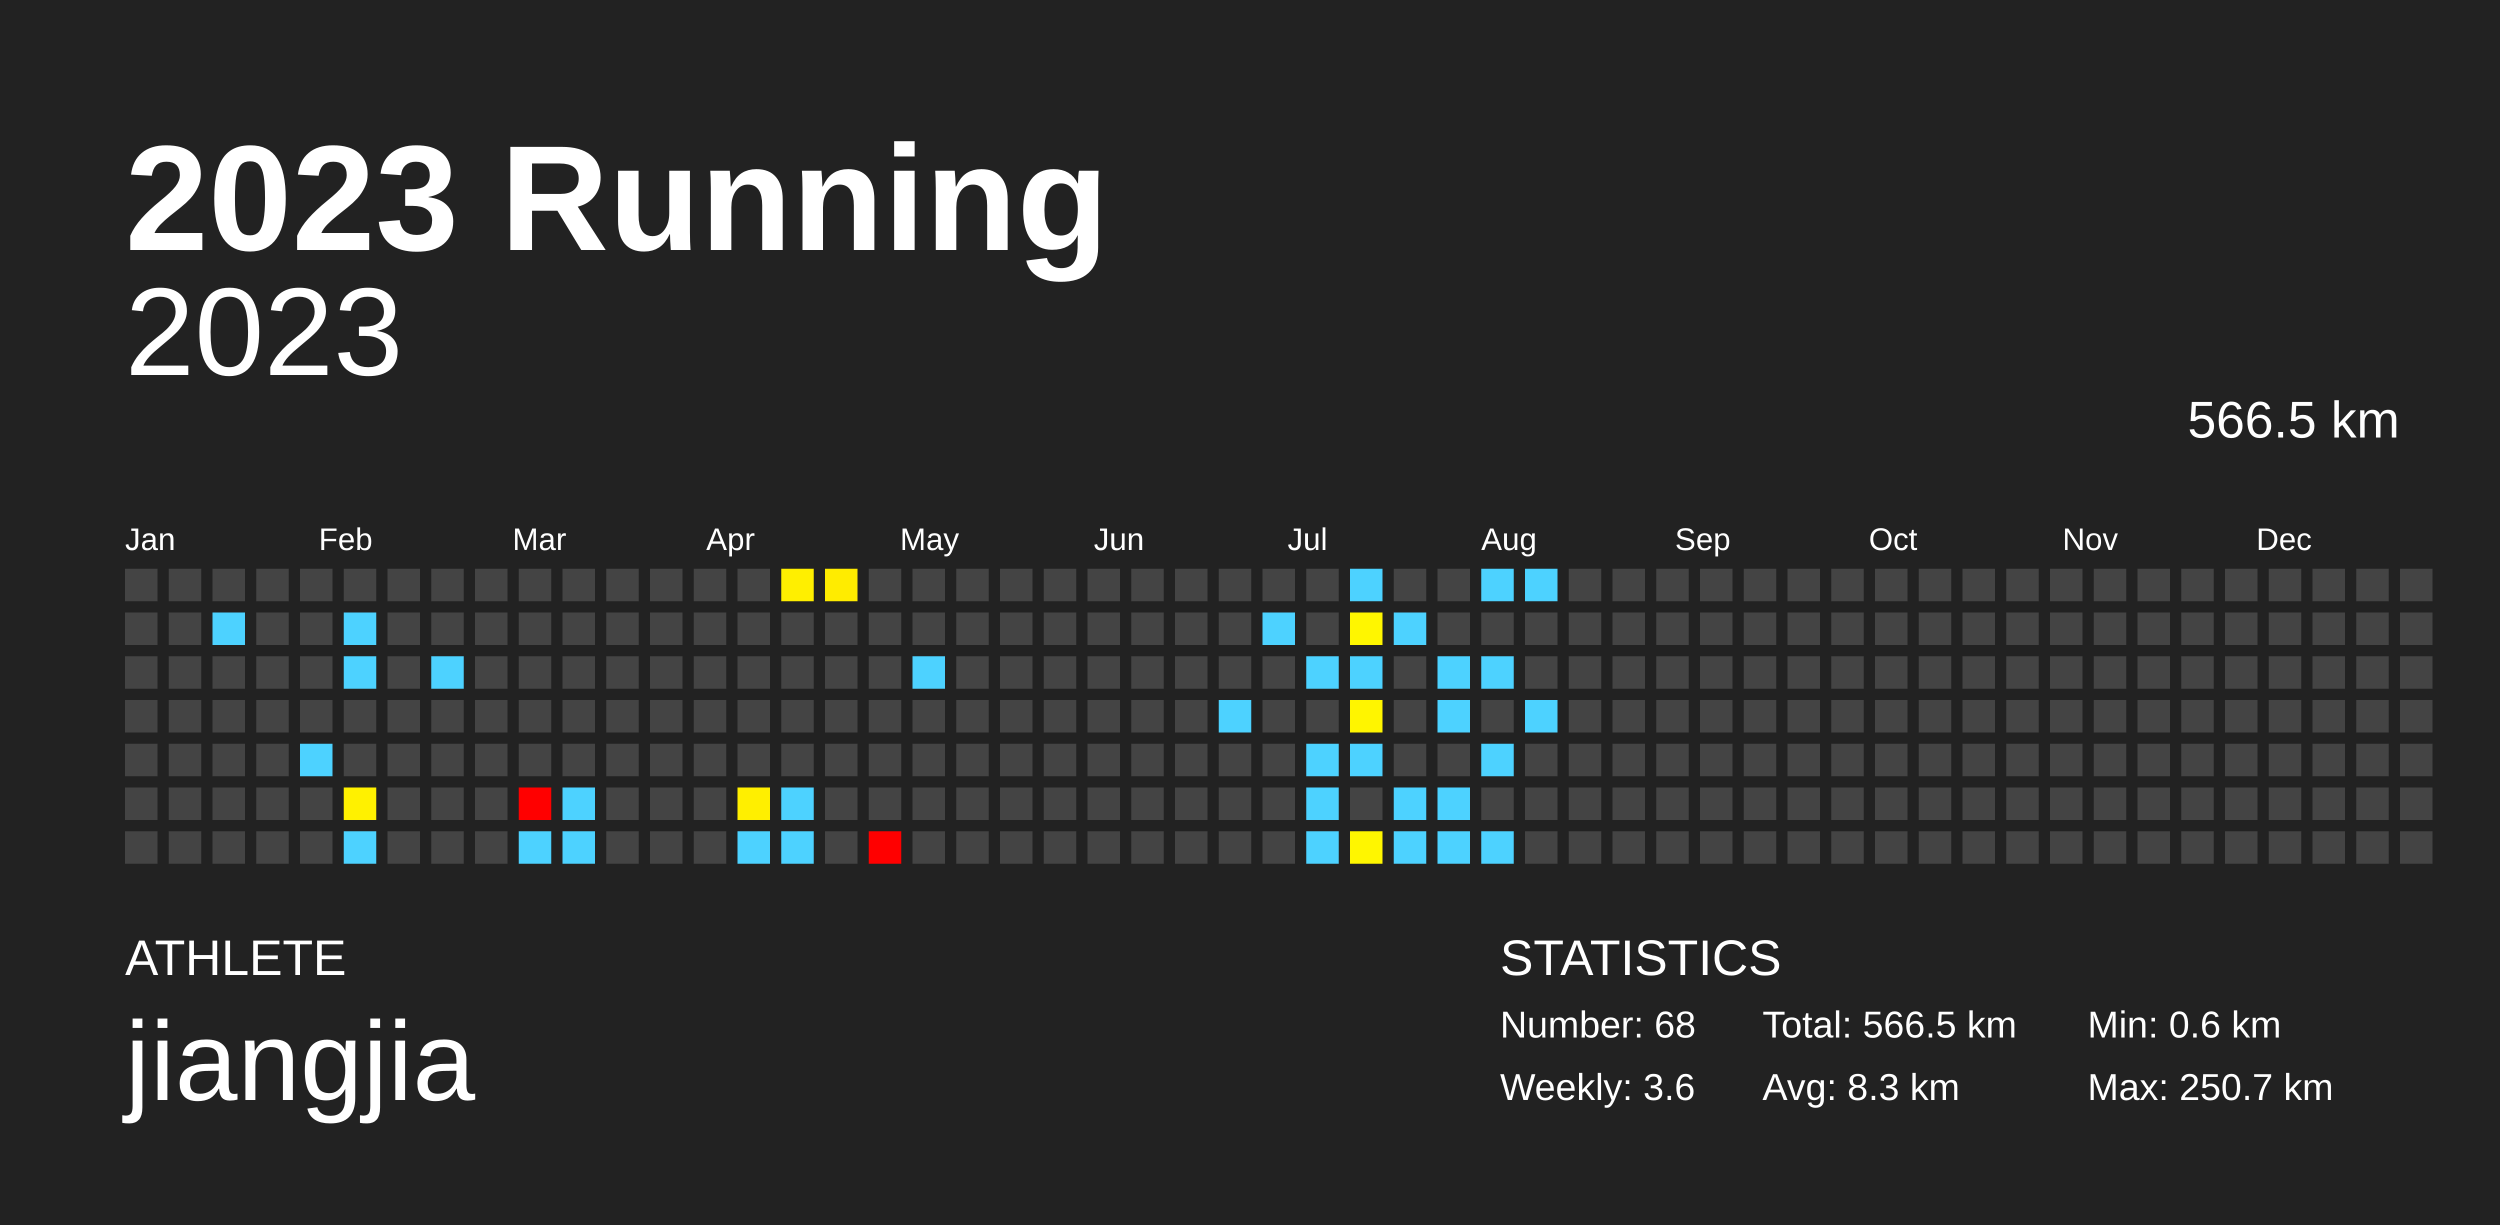
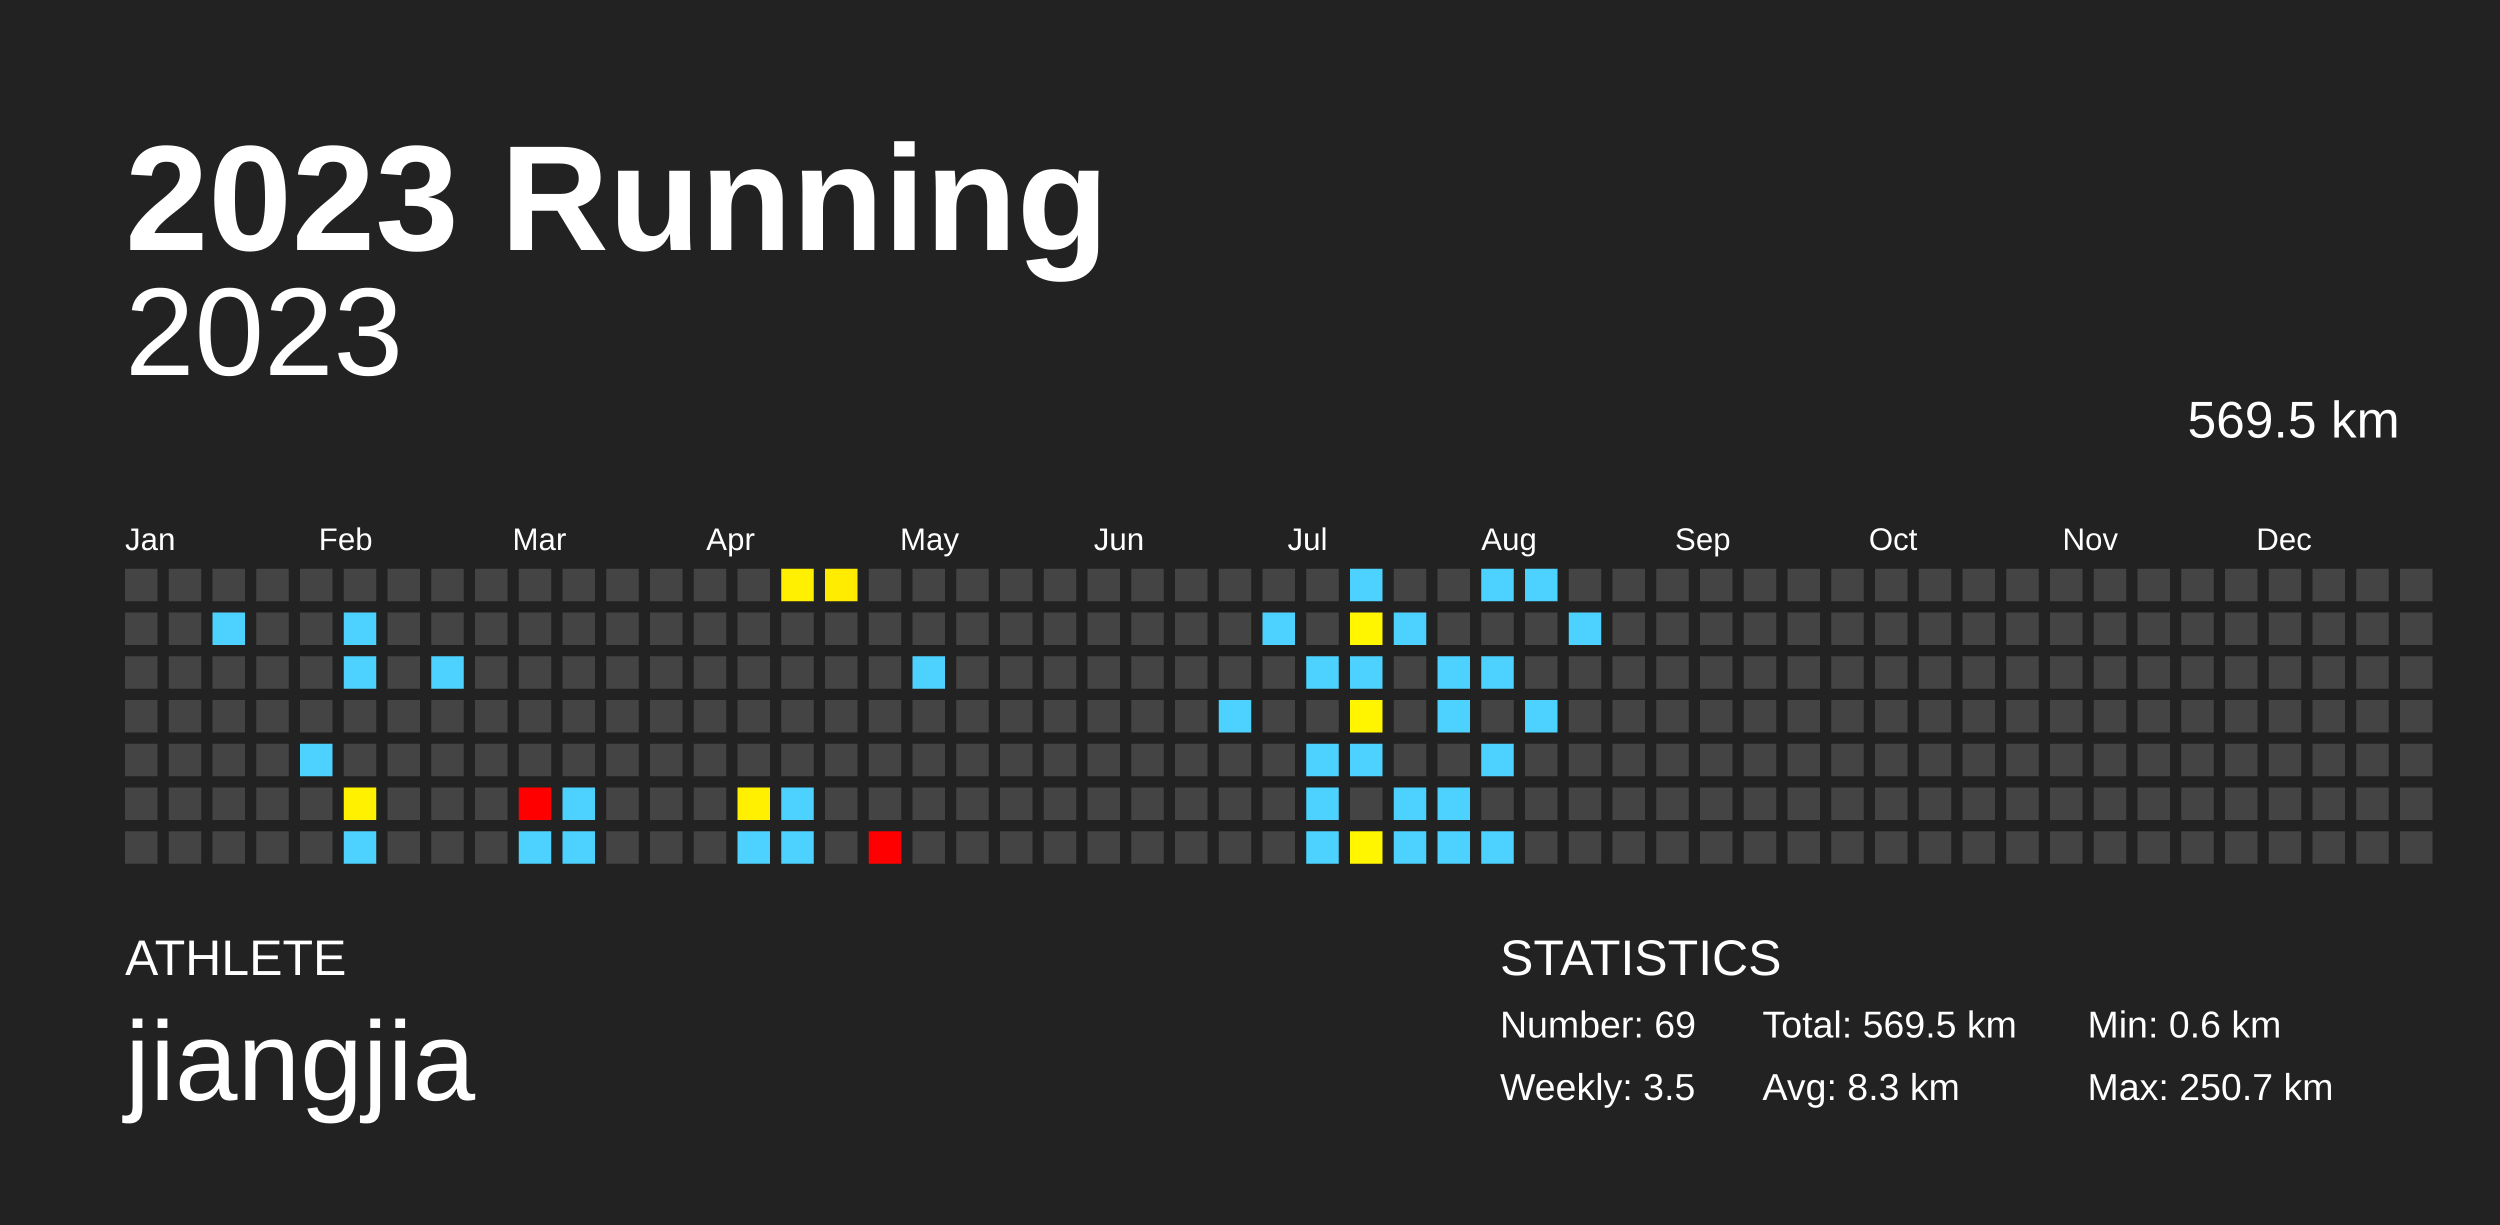
<svg xmlns="http://www.w3.org/2000/svg" baseProfile="full" height="98mm" version="1.1" viewBox="0,0,200,98" width="200mm">
  <defs />
  <rect fill="#222222" height="98" width="200" x="0" y="0" />
  <text fill="#FFFFFF" style="font-size:12px; font-family:Arial; font-weight:bold;" x="10" y="20">2023 Running</text>
  <text fill="#FFFFFF" style="font-size:4px; font-family:Arial" x="10" y="78">ATHLETE</text>
  <text fill="#FFFFFF" style="font-size:9px; font-family:Arial" x="10" y="88">jiangjia</text>
  <text fill="#FFFFFF" style="font-size:4px; font-family:Arial" x="120" y="78">STATISTICS</text>
-   <text fill="#FFFFFF" style="font-size:3px; font-family:Arial" x="120" y="83">Number: 68</text>
-   <text fill="#FFFFFF" style="font-size:3px; font-family:Arial" x="120" y="88">Weekly: 3.6</text>
-   <text fill="#FFFFFF" style="font-size:3px; font-family:Arial" x="141" y="83">Total: 566.5 km</text>
+   <text fill="#FFFFFF" style="font-size:3px; font-family:Arial" x="120" y="83">Number: 69</text>
+   <text fill="#FFFFFF" style="font-size:3px; font-family:Arial" x="120" y="88">Weekly: 3.5</text>
+   <text fill="#FFFFFF" style="font-size:3px; font-family:Arial" x="141" y="83">Total: 569.5 km</text>
  <text fill="#FFFFFF" style="font-size:3px; font-family:Arial" x="141" y="88">Avg: 8.3 km</text>
  <text fill="#FFFFFF" style="font-size:3px; font-family:Arial" x="167" y="83">Min: 0.6 km</text>
  <text fill="#FFFFFF" style="font-size:3px; font-family:Arial" x="167" y="88">Max: 250.7 km</text>
  <text alignment-baseline="hanging" fill="#FFFFFF" style="font-size:10.0px; font-family:Arial;" x="10" y="30">2023</text>
-   <text alignment-baseline="hanging" fill="#FFFFFF" style="font-size:4.125px; font-family:Arial;" x="175" y="35">566.5 km</text>
+   <text alignment-baseline="hanging" fill="#FFFFFF" style="font-size:4.125px; font-family:Arial;" x="175" y="35">569.5 km</text>
  <text fill="#FFFFFF" style="font-size:2.5px; font-family:Arial" x="10.0" y="44">Jan</text>
  <text fill="#FFFFFF" style="font-size:2.5px; font-family:Arial" x="25.5" y="44">Feb</text>
  <text fill="#FFFFFF" style="font-size:2.5px; font-family:Arial" x="41.0" y="44">Mar</text>
  <text fill="#FFFFFF" style="font-size:2.5px; font-family:Arial" x="56.5" y="44">Apr</text>
  <text fill="#FFFFFF" style="font-size:2.5px; font-family:Arial" x="72.0" y="44">May</text>
  <text fill="#FFFFFF" style="font-size:2.5px; font-family:Arial" x="87.5" y="44">Jun</text>
  <text fill="#FFFFFF" style="font-size:2.5px; font-family:Arial" x="103.0" y="44">Jul</text>
  <text fill="#FFFFFF" style="font-size:2.5px; font-family:Arial" x="118.5" y="44">Aug</text>
  <text fill="#FFFFFF" style="font-size:2.5px; font-family:Arial" x="134.0" y="44">Sep</text>
  <text fill="#FFFFFF" style="font-size:2.5px; font-family:Arial" x="149.5" y="44">Oct</text>
  <text fill="#FFFFFF" style="font-size:2.5px; font-family:Arial" x="165.0" y="44">Nov</text>
  <text fill="#FFFFFF" style="font-size:2.5px; font-family:Arial" x="180.5" y="44">Dec</text>
  <rect fill="#444444" height="2.6" width="2.6" x="10.0" y="45.5" />
  <rect fill="#444444" height="2.6" width="2.6" x="10.0" y="49.0" />
  <rect fill="#444444" height="2.6" width="2.6" x="10.0" y="52.5" />
  <rect fill="#444444" height="2.6" width="2.6" x="10.0" y="56.0" />
  <rect fill="#444444" height="2.6" width="2.6" x="10.0" y="59.5" />
  <rect fill="#444444" height="2.6" width="2.6" x="10.0" y="63.0" />
  <rect fill="#444444" height="2.6" width="2.6" x="10.0" y="66.5" />
  <rect fill="#444444" height="2.6" width="2.6" x="13.5" y="45.5" />
  <rect fill="#444444" height="2.6" width="2.6" x="13.5" y="49.0" />
  <rect fill="#444444" height="2.6" width="2.6" x="13.5" y="52.5" />
  <rect fill="#444444" height="2.6" width="2.6" x="13.5" y="56.0" />
  <rect fill="#444444" height="2.6" width="2.6" x="13.5" y="59.5" />
  <rect fill="#444444" height="2.6" width="2.6" x="13.5" y="63.0" />
  <rect fill="#444444" height="2.6" width="2.6" x="13.5" y="66.5" />
  <rect fill="#444444" height="2.6" width="2.6" x="17.0" y="45.5" />
  <rect fill="#4dd2ff" height="2.6" width="2.6" x="17.0" y="49.0" />
  <rect fill="#444444" height="2.6" width="2.6" x="17.0" y="52.5" />
  <rect fill="#444444" height="2.6" width="2.6" x="17.0" y="56.0" />
  <rect fill="#444444" height="2.6" width="2.6" x="17.0" y="59.5" />
  <rect fill="#444444" height="2.6" width="2.6" x="17.0" y="63.0" />
  <rect fill="#444444" height="2.6" width="2.6" x="17.0" y="66.5" />
  <rect fill="#444444" height="2.6" width="2.6" x="20.5" y="45.5" />
  <rect fill="#444444" height="2.6" width="2.6" x="20.5" y="49.0" />
  <rect fill="#444444" height="2.6" width="2.6" x="20.5" y="52.5" />
  <rect fill="#444444" height="2.6" width="2.6" x="20.5" y="56.0" />
  <rect fill="#444444" height="2.6" width="2.6" x="20.5" y="59.5" />
  <rect fill="#444444" height="2.6" width="2.6" x="20.5" y="63.0" />
  <rect fill="#444444" height="2.6" width="2.6" x="20.5" y="66.5" />
  <rect fill="#444444" height="2.6" width="2.6" x="24.0" y="45.5" />
  <rect fill="#444444" height="2.6" width="2.6" x="24.0" y="49.0" />
  <rect fill="#444444" height="2.6" width="2.6" x="24.0" y="52.5" />
  <rect fill="#444444" height="2.6" width="2.6" x="24.0" y="56.0" />
  <rect fill="#4dd2ff" height="2.6" width="2.6" x="24.0" y="59.5" />
  <rect fill="#444444" height="2.6" width="2.6" x="24.0" y="63.0" />
  <rect fill="#444444" height="2.6" width="2.6" x="24.0" y="66.5" />
  <rect fill="#444444" height="2.6" width="2.6" x="27.5" y="45.5" />
  <rect fill="#4dd2ff" height="2.6" width="2.6" x="27.5" y="49.0" />
  <rect fill="#4dd2ff" height="2.6" width="2.6" x="27.5" y="52.5" />
  <rect fill="#444444" height="2.6" width="2.6" x="27.5" y="56.0" />
  <rect fill="#444444" height="2.6" width="2.6" x="27.5" y="59.5" />
  <rect fill="#fff100" height="2.6" width="2.6" x="27.5" y="63.0" />
  <rect fill="#4dd2ff" height="2.6" width="2.6" x="27.5" y="66.5" />
  <rect fill="#444444" height="2.6" width="2.6" x="31.0" y="45.5" />
  <rect fill="#444444" height="2.6" width="2.6" x="31.0" y="49.0" />
  <rect fill="#444444" height="2.6" width="2.6" x="31.0" y="52.5" />
  <rect fill="#444444" height="2.6" width="2.6" x="31.0" y="56.0" />
  <rect fill="#444444" height="2.6" width="2.6" x="31.0" y="59.5" />
  <rect fill="#444444" height="2.6" width="2.6" x="31.0" y="63.0" />
  <rect fill="#444444" height="2.6" width="2.6" x="31.0" y="66.5" />
  <rect fill="#444444" height="2.6" width="2.6" x="34.5" y="45.5" />
  <rect fill="#444444" height="2.6" width="2.6" x="34.5" y="49.0" />
  <rect fill="#4dd2ff" height="2.6" width="2.6" x="34.5" y="52.5" />
  <rect fill="#444444" height="2.6" width="2.6" x="34.5" y="56.0" />
  <rect fill="#444444" height="2.6" width="2.6" x="34.5" y="59.5" />
  <rect fill="#444444" height="2.6" width="2.6" x="34.5" y="63.0" />
  <rect fill="#444444" height="2.6" width="2.6" x="34.5" y="66.5" />
  <rect fill="#444444" height="2.6" width="2.6" x="38.0" y="45.5" />
  <rect fill="#444444" height="2.6" width="2.6" x="38.0" y="49.0" />
  <rect fill="#444444" height="2.6" width="2.6" x="38.0" y="52.5" />
  <rect fill="#444444" height="2.6" width="2.6" x="38.0" y="56.0" />
  <rect fill="#444444" height="2.6" width="2.6" x="38.0" y="59.5" />
  <rect fill="#444444" height="2.6" width="2.6" x="38.0" y="63.0" />
  <rect fill="#444444" height="2.6" width="2.6" x="38.0" y="66.5" />
  <rect fill="#444444" height="2.6" width="2.6" x="41.5" y="45.5" />
  <rect fill="#444444" height="2.6" width="2.6" x="41.5" y="49.0" />
  <rect fill="#444444" height="2.6" width="2.6" x="41.5" y="52.5" />
  <rect fill="#444444" height="2.6" width="2.6" x="41.5" y="56.0" />
  <rect fill="#444444" height="2.6" width="2.6" x="41.5" y="59.5" />
  <rect fill="red" height="2.6" width="2.6" x="41.5" y="63.0" />
  <rect fill="#4dd2ff" height="2.6" width="2.6" x="41.5" y="66.5" />
  <rect fill="#444444" height="2.6" width="2.6" x="45.0" y="45.5" />
  <rect fill="#444444" height="2.6" width="2.6" x="45.0" y="49.0" />
  <rect fill="#444444" height="2.6" width="2.6" x="45.0" y="52.5" />
  <rect fill="#444444" height="2.6" width="2.6" x="45.0" y="56.0" />
  <rect fill="#444444" height="2.6" width="2.6" x="45.0" y="59.5" />
  <rect fill="#4dd2ff" height="2.6" width="2.6" x="45.0" y="63.0" />
  <rect fill="#4dd2ff" height="2.6" width="2.6" x="45.0" y="66.5" />
  <rect fill="#444444" height="2.6" width="2.6" x="48.5" y="45.5" />
  <rect fill="#444444" height="2.6" width="2.6" x="48.5" y="49.0" />
  <rect fill="#444444" height="2.6" width="2.6" x="48.5" y="52.5" />
  <rect fill="#444444" height="2.6" width="2.6" x="48.5" y="56.0" />
  <rect fill="#444444" height="2.6" width="2.6" x="48.5" y="59.5" />
  <rect fill="#444444" height="2.6" width="2.6" x="48.5" y="63.0" />
  <rect fill="#444444" height="2.6" width="2.6" x="48.5" y="66.5" />
  <rect fill="#444444" height="2.6" width="2.6" x="52.0" y="45.5" />
  <rect fill="#444444" height="2.6" width="2.6" x="52.0" y="49.0" />
  <rect fill="#444444" height="2.6" width="2.6" x="52.0" y="52.5" />
  <rect fill="#444444" height="2.6" width="2.6" x="52.0" y="56.0" />
  <rect fill="#444444" height="2.6" width="2.6" x="52.0" y="59.5" />
  <rect fill="#444444" height="2.6" width="2.6" x="52.0" y="63.0" />
  <rect fill="#444444" height="2.6" width="2.6" x="52.0" y="66.5" />
  <rect fill="#444444" height="2.6" width="2.6" x="55.5" y="45.5" />
  <rect fill="#444444" height="2.6" width="2.6" x="55.5" y="49.0" />
  <rect fill="#444444" height="2.6" width="2.6" x="55.5" y="52.5" />
  <rect fill="#444444" height="2.6" width="2.6" x="55.5" y="56.0" />
  <rect fill="#444444" height="2.6" width="2.6" x="55.5" y="59.5" />
  <rect fill="#444444" height="2.6" width="2.6" x="55.5" y="63.0" />
  <rect fill="#444444" height="2.6" width="2.6" x="55.5" y="66.5" />
  <rect fill="#444444" height="2.6" width="2.6" x="59.0" y="45.5" />
  <rect fill="#444444" height="2.6" width="2.6" x="59.0" y="49.0" />
  <rect fill="#444444" height="2.6" width="2.6" x="59.0" y="52.5" />
  <rect fill="#444444" height="2.6" width="2.6" x="59.0" y="56.0" />
  <rect fill="#444444" height="2.6" width="2.6" x="59.0" y="59.5" />
  <rect fill="#ffef00" height="2.6" width="2.6" x="59.0" y="63.0" />
  <rect fill="#4dd2ff" height="2.6" width="2.6" x="59.0" y="66.5" />
  <rect fill="#ffef00" height="2.6" width="2.6" x="62.5" y="45.5" />
  <rect fill="#444444" height="2.6" width="2.6" x="62.5" y="49.0" />
  <rect fill="#444444" height="2.6" width="2.6" x="62.5" y="52.5" />
  <rect fill="#444444" height="2.6" width="2.6" x="62.5" y="56.0" />
  <rect fill="#444444" height="2.6" width="2.6" x="62.5" y="59.5" />
  <rect fill="#4dd2ff" height="2.6" width="2.6" x="62.5" y="63.0" />
  <rect fill="#4dd2ff" height="2.6" width="2.6" x="62.5" y="66.5" />
  <rect fill="#ffec00" height="2.6" width="2.6" x="66.0" y="45.5" />
  <rect fill="#444444" height="2.6" width="2.6" x="66.0" y="49.0" />
  <rect fill="#444444" height="2.6" width="2.6" x="66.0" y="52.5" />
  <rect fill="#444444" height="2.6" width="2.6" x="66.0" y="56.0" />
  <rect fill="#444444" height="2.6" width="2.6" x="66.0" y="59.5" />
  <rect fill="#444444" height="2.6" width="2.6" x="66.0" y="63.0" />
  <rect fill="#444444" height="2.6" width="2.6" x="66.0" y="66.5" />
  <rect fill="#444444" height="2.6" width="2.6" x="69.5" y="45.5" />
  <rect fill="#444444" height="2.6" width="2.6" x="69.5" y="49.0" />
  <rect fill="#444444" height="2.6" width="2.6" x="69.5" y="52.5" />
  <rect fill="#444444" height="2.6" width="2.6" x="69.5" y="56.0" />
  <rect fill="#444444" height="2.6" width="2.6" x="69.5" y="59.5" />
  <rect fill="#444444" height="2.6" width="2.6" x="69.5" y="63.0" />
  <rect fill="red" height="2.6" width="2.6" x="69.5" y="66.5" />
  <rect fill="#444444" height="2.6" width="2.6" x="73.0" y="45.5" />
  <rect fill="#444444" height="2.6" width="2.6" x="73.0" y="49.0" />
  <rect fill="#4dd2ff" height="2.6" width="2.6" x="73.0" y="52.5" />
  <rect fill="#444444" height="2.6" width="2.6" x="73.0" y="56.0" />
  <rect fill="#444444" height="2.6" width="2.6" x="73.0" y="59.5" />
  <rect fill="#444444" height="2.6" width="2.6" x="73.0" y="63.0" />
  <rect fill="#444444" height="2.6" width="2.6" x="73.0" y="66.5" />
  <rect fill="#444444" height="2.6" width="2.6" x="76.5" y="45.5" />
  <rect fill="#444444" height="2.6" width="2.6" x="76.5" y="49.0" />
  <rect fill="#444444" height="2.6" width="2.6" x="76.5" y="52.5" />
  <rect fill="#444444" height="2.6" width="2.6" x="76.5" y="56.0" />
  <rect fill="#444444" height="2.6" width="2.6" x="76.5" y="59.5" />
  <rect fill="#444444" height="2.6" width="2.6" x="76.5" y="63.0" />
  <rect fill="#444444" height="2.6" width="2.6" x="76.5" y="66.5" />
  <rect fill="#444444" height="2.6" width="2.6" x="80.0" y="45.5" />
  <rect fill="#444444" height="2.6" width="2.6" x="80.0" y="49.0" />
  <rect fill="#444444" height="2.6" width="2.6" x="80.0" y="52.5" />
  <rect fill="#444444" height="2.6" width="2.6" x="80.0" y="56.0" />
  <rect fill="#444444" height="2.6" width="2.6" x="80.0" y="59.5" />
  <rect fill="#444444" height="2.6" width="2.6" x="80.0" y="63.0" />
  <rect fill="#444444" height="2.6" width="2.6" x="80.0" y="66.5" />
  <rect fill="#444444" height="2.6" width="2.6" x="83.5" y="45.5" />
  <rect fill="#444444" height="2.6" width="2.6" x="83.5" y="49.0" />
  <rect fill="#444444" height="2.6" width="2.6" x="83.5" y="52.5" />
  <rect fill="#444444" height="2.6" width="2.6" x="83.5" y="56.0" />
  <rect fill="#444444" height="2.6" width="2.6" x="83.5" y="59.5" />
  <rect fill="#444444" height="2.6" width="2.6" x="83.5" y="63.0" />
  <rect fill="#444444" height="2.6" width="2.6" x="83.5" y="66.5" />
  <rect fill="#444444" height="2.6" width="2.6" x="87.0" y="45.5" />
  <rect fill="#444444" height="2.6" width="2.6" x="87.0" y="49.0" />
  <rect fill="#444444" height="2.6" width="2.6" x="87.0" y="52.5" />
  <rect fill="#444444" height="2.6" width="2.6" x="87.0" y="56.0" />
  <rect fill="#444444" height="2.6" width="2.6" x="87.0" y="59.5" />
  <rect fill="#444444" height="2.6" width="2.6" x="87.0" y="63.0" />
  <rect fill="#444444" height="2.6" width="2.6" x="87.0" y="66.5" />
  <rect fill="#444444" height="2.6" width="2.6" x="90.5" y="45.5" />
  <rect fill="#444444" height="2.6" width="2.6" x="90.5" y="49.0" />
  <rect fill="#444444" height="2.6" width="2.6" x="90.5" y="52.5" />
  <rect fill="#444444" height="2.6" width="2.6" x="90.5" y="56.0" />
  <rect fill="#444444" height="2.6" width="2.6" x="90.5" y="59.5" />
  <rect fill="#444444" height="2.6" width="2.6" x="90.5" y="63.0" />
  <rect fill="#444444" height="2.6" width="2.6" x="90.5" y="66.5" />
  <rect fill="#444444" height="2.6" width="2.6" x="94.0" y="45.5" />
  <rect fill="#444444" height="2.6" width="2.6" x="94.0" y="49.0" />
  <rect fill="#444444" height="2.6" width="2.6" x="94.0" y="52.5" />
  <rect fill="#444444" height="2.6" width="2.6" x="94.0" y="56.0" />
  <rect fill="#444444" height="2.6" width="2.6" x="94.0" y="59.5" />
  <rect fill="#444444" height="2.6" width="2.6" x="94.0" y="63.0" />
  <rect fill="#444444" height="2.6" width="2.6" x="94.0" y="66.5" />
  <rect fill="#444444" height="2.6" width="2.6" x="97.5" y="45.5" />
  <rect fill="#444444" height="2.6" width="2.6" x="97.5" y="49.0" />
  <rect fill="#444444" height="2.6" width="2.6" x="97.5" y="52.5" />
  <rect fill="#4dd2ff" height="2.6" width="2.6" x="97.5" y="56.0" />
  <rect fill="#444444" height="2.6" width="2.6" x="97.5" y="59.5" />
  <rect fill="#444444" height="2.6" width="2.6" x="97.5" y="63.0" />
  <rect fill="#444444" height="2.6" width="2.6" x="97.5" y="66.5" />
  <rect fill="#444444" height="2.6" width="2.6" x="101.0" y="45.5" />
  <rect fill="#4dd2ff" height="2.6" width="2.6" x="101.0" y="49.0" />
  <rect fill="#444444" height="2.6" width="2.6" x="101.0" y="52.5" />
  <rect fill="#444444" height="2.6" width="2.6" x="101.0" y="56.0" />
  <rect fill="#444444" height="2.6" width="2.6" x="101.0" y="59.5" />
  <rect fill="#444444" height="2.6" width="2.6" x="101.0" y="63.0" />
  <rect fill="#444444" height="2.6" width="2.6" x="101.0" y="66.5" />
  <rect fill="#444444" height="2.6" width="2.6" x="104.5" y="45.5" />
  <rect fill="#444444" height="2.6" width="2.6" x="104.5" y="49.0" />
  <rect fill="#4dd2ff" height="2.6" width="2.6" x="104.5" y="52.5" />
  <rect fill="#444444" height="2.6" width="2.6" x="104.5" y="56.0" />
  <rect fill="#4dd2ff" height="2.6" width="2.6" x="104.5" y="59.5" />
  <rect fill="#4dd2ff" height="2.6" width="2.6" x="104.5" y="63.0" />
  <rect fill="#4dd2ff" height="2.6" width="2.6" x="104.5" y="66.5" />
  <rect fill="#4dd2ff" height="2.6" width="2.6" x="108.0" y="45.5" />
  <rect fill="#fff600" height="2.6" width="2.6" x="108.0" y="49.0" />
  <rect fill="#4dd2ff" height="2.6" width="2.6" x="108.0" y="52.5" />
  <rect fill="#fff500" height="2.6" width="2.6" x="108.0" y="56.0" />
  <rect fill="#4dd2ff" height="2.6" width="2.6" x="108.0" y="59.5" />
  <rect fill="#444444" height="2.6" width="2.6" x="108.0" y="63.0" />
  <rect fill="#fff600" height="2.6" width="2.6" x="108.0" y="66.5" />
  <rect fill="#444444" height="2.6" width="2.6" x="111.5" y="45.5" />
  <rect fill="#4dd2ff" height="2.6" width="2.6" x="111.5" y="49.0" />
  <rect fill="#444444" height="2.6" width="2.6" x="111.5" y="52.5" />
  <rect fill="#444444" height="2.6" width="2.6" x="111.5" y="56.0" />
  <rect fill="#444444" height="2.6" width="2.6" x="111.5" y="59.5" />
  <rect fill="#4dd2ff" height="2.6" width="2.6" x="111.5" y="63.0" />
  <rect fill="#4dd2ff" height="2.6" width="2.6" x="111.5" y="66.5" />
  <rect fill="#444444" height="2.6" width="2.6" x="115.0" y="45.5" />
  <rect fill="#444444" height="2.6" width="2.6" x="115.0" y="49.0" />
  <rect fill="#4dd2ff" height="2.6" width="2.6" x="115.0" y="52.5" />
  <rect fill="#4dd2ff" height="2.6" width="2.6" x="115.0" y="56.0" />
  <rect fill="#444444" height="2.6" width="2.6" x="115.0" y="59.5" />
  <rect fill="#4dd2ff" height="2.6" width="2.6" x="115.0" y="63.0" />
  <rect fill="#4dd2ff" height="2.6" width="2.6" x="115.0" y="66.5" />
  <rect fill="#4dd2ff" height="2.6" width="2.6" x="118.5" y="45.5" />
  <rect fill="#444444" height="2.6" width="2.6" x="118.5" y="49.0" />
  <rect fill="#4dd2ff" height="2.6" width="2.6" x="118.5" y="52.5" />
  <rect fill="#444444" height="2.6" width="2.6" x="118.5" y="56.0" />
  <rect fill="#4dd2ff" height="2.6" width="2.6" x="118.5" y="59.5" />
  <rect fill="#444444" height="2.6" width="2.6" x="118.5" y="63.0" />
  <rect fill="#4dd2ff" height="2.6" width="2.6" x="118.5" y="66.5" />
  <rect fill="#4dd2ff" height="2.6" width="2.6" x="122.0" y="45.5" />
  <rect fill="#444444" height="2.6" width="2.6" x="122.0" y="49.0" />
  <rect fill="#444444" height="2.6" width="2.6" x="122.0" y="52.5" />
  <rect fill="#4dd2ff" height="2.6" width="2.6" x="122.0" y="56.0" />
  <rect fill="#444444" height="2.6" width="2.6" x="122.0" y="59.5" />
  <rect fill="#444444" height="2.6" width="2.6" x="122.0" y="63.0" />
  <rect fill="#444444" height="2.6" width="2.6" x="122.0" y="66.5" />
  <rect fill="#444444" height="2.6" width="2.6" x="125.5" y="45.5" />
-   <rect fill="#444444" height="2.6" width="2.6" x="125.5" y="49.0" />
+   <rect fill="#4dd2ff" height="2.6" width="2.6" x="125.5" y="49.0" />
  <rect fill="#444444" height="2.6" width="2.6" x="125.5" y="52.5" />
  <rect fill="#444444" height="2.6" width="2.6" x="125.5" y="56.0" />
  <rect fill="#444444" height="2.6" width="2.6" x="125.5" y="59.5" />
  <rect fill="#444444" height="2.6" width="2.6" x="125.5" y="63.0" />
  <rect fill="#444444" height="2.6" width="2.6" x="125.5" y="66.5" />
  <rect fill="#444444" height="2.6" width="2.6" x="129.0" y="45.5" />
  <rect fill="#444444" height="2.6" width="2.6" x="129.0" y="49.0" />
  <rect fill="#444444" height="2.6" width="2.6" x="129.0" y="52.5" />
  <rect fill="#444444" height="2.6" width="2.6" x="129.0" y="56.0" />
  <rect fill="#444444" height="2.6" width="2.6" x="129.0" y="59.5" />
  <rect fill="#444444" height="2.6" width="2.6" x="129.0" y="63.0" />
  <rect fill="#444444" height="2.6" width="2.6" x="129.0" y="66.5" />
  <rect fill="#444444" height="2.6" width="2.6" x="132.5" y="45.5" />
  <rect fill="#444444" height="2.6" width="2.6" x="132.5" y="49.0" />
  <rect fill="#444444" height="2.6" width="2.6" x="132.5" y="52.5" />
  <rect fill="#444444" height="2.6" width="2.6" x="132.5" y="56.0" />
  <rect fill="#444444" height="2.6" width="2.6" x="132.5" y="59.5" />
  <rect fill="#444444" height="2.6" width="2.6" x="132.5" y="63.0" />
  <rect fill="#444444" height="2.6" width="2.6" x="132.5" y="66.5" />
  <rect fill="#444444" height="2.6" width="2.6" x="136.0" y="45.5" />
  <rect fill="#444444" height="2.6" width="2.6" x="136.0" y="49.0" />
  <rect fill="#444444" height="2.6" width="2.6" x="136.0" y="52.5" />
  <rect fill="#444444" height="2.6" width="2.6" x="136.0" y="56.0" />
  <rect fill="#444444" height="2.6" width="2.6" x="136.0" y="59.5" />
  <rect fill="#444444" height="2.6" width="2.6" x="136.0" y="63.0" />
  <rect fill="#444444" height="2.6" width="2.6" x="136.0" y="66.5" />
  <rect fill="#444444" height="2.6" width="2.6" x="139.5" y="45.5" />
  <rect fill="#444444" height="2.6" width="2.6" x="139.5" y="49.0" />
  <rect fill="#444444" height="2.6" width="2.6" x="139.5" y="52.5" />
  <rect fill="#444444" height="2.6" width="2.6" x="139.5" y="56.0" />
  <rect fill="#444444" height="2.6" width="2.6" x="139.5" y="59.5" />
  <rect fill="#444444" height="2.6" width="2.6" x="139.5" y="63.0" />
  <rect fill="#444444" height="2.6" width="2.6" x="139.5" y="66.5" />
  <rect fill="#444444" height="2.6" width="2.6" x="143.0" y="45.5" />
  <rect fill="#444444" height="2.6" width="2.6" x="143.0" y="49.0" />
  <rect fill="#444444" height="2.6" width="2.6" x="143.0" y="52.5" />
  <rect fill="#444444" height="2.6" width="2.6" x="143.0" y="56.0" />
  <rect fill="#444444" height="2.6" width="2.6" x="143.0" y="59.5" />
  <rect fill="#444444" height="2.6" width="2.6" x="143.0" y="63.0" />
  <rect fill="#444444" height="2.6" width="2.6" x="143.0" y="66.5" />
  <rect fill="#444444" height="2.6" width="2.6" x="146.5" y="45.5" />
  <rect fill="#444444" height="2.6" width="2.6" x="146.5" y="49.0" />
  <rect fill="#444444" height="2.6" width="2.6" x="146.5" y="52.5" />
  <rect fill="#444444" height="2.6" width="2.6" x="146.5" y="56.0" />
  <rect fill="#444444" height="2.6" width="2.6" x="146.5" y="59.5" />
  <rect fill="#444444" height="2.6" width="2.6" x="146.5" y="63.0" />
  <rect fill="#444444" height="2.6" width="2.6" x="146.5" y="66.5" />
  <rect fill="#444444" height="2.6" width="2.6" x="150.0" y="45.5" />
  <rect fill="#444444" height="2.6" width="2.6" x="150.0" y="49.0" />
  <rect fill="#444444" height="2.6" width="2.6" x="150.0" y="52.5" />
  <rect fill="#444444" height="2.6" width="2.6" x="150.0" y="56.0" />
  <rect fill="#444444" height="2.6" width="2.6" x="150.0" y="59.5" />
  <rect fill="#444444" height="2.6" width="2.6" x="150.0" y="63.0" />
  <rect fill="#444444" height="2.6" width="2.6" x="150.0" y="66.5" />
  <rect fill="#444444" height="2.6" width="2.6" x="153.5" y="45.5" />
  <rect fill="#444444" height="2.6" width="2.6" x="153.5" y="49.0" />
  <rect fill="#444444" height="2.6" width="2.6" x="153.5" y="52.5" />
  <rect fill="#444444" height="2.6" width="2.6" x="153.5" y="56.0" />
  <rect fill="#444444" height="2.6" width="2.6" x="153.5" y="59.5" />
  <rect fill="#444444" height="2.6" width="2.6" x="153.5" y="63.0" />
  <rect fill="#444444" height="2.6" width="2.6" x="153.5" y="66.5" />
  <rect fill="#444444" height="2.6" width="2.6" x="157.0" y="45.5" />
  <rect fill="#444444" height="2.6" width="2.6" x="157.0" y="49.0" />
  <rect fill="#444444" height="2.6" width="2.6" x="157.0" y="52.5" />
  <rect fill="#444444" height="2.6" width="2.6" x="157.0" y="56.0" />
  <rect fill="#444444" height="2.6" width="2.6" x="157.0" y="59.5" />
  <rect fill="#444444" height="2.6" width="2.6" x="157.0" y="63.0" />
  <rect fill="#444444" height="2.6" width="2.6" x="157.0" y="66.5" />
  <rect fill="#444444" height="2.6" width="2.6" x="160.5" y="45.5" />
  <rect fill="#444444" height="2.6" width="2.6" x="160.5" y="49.0" />
  <rect fill="#444444" height="2.6" width="2.6" x="160.5" y="52.5" />
  <rect fill="#444444" height="2.6" width="2.6" x="160.5" y="56.0" />
  <rect fill="#444444" height="2.6" width="2.6" x="160.5" y="59.5" />
  <rect fill="#444444" height="2.6" width="2.6" x="160.5" y="63.0" />
  <rect fill="#444444" height="2.6" width="2.6" x="160.5" y="66.5" />
  <rect fill="#444444" height="2.6" width="2.6" x="164.0" y="45.5" />
  <rect fill="#444444" height="2.6" width="2.6" x="164.0" y="49.0" />
  <rect fill="#444444" height="2.6" width="2.6" x="164.0" y="52.5" />
  <rect fill="#444444" height="2.6" width="2.6" x="164.0" y="56.0" />
  <rect fill="#444444" height="2.6" width="2.6" x="164.0" y="59.5" />
  <rect fill="#444444" height="2.6" width="2.6" x="164.0" y="63.0" />
  <rect fill="#444444" height="2.6" width="2.6" x="164.0" y="66.5" />
  <rect fill="#444444" height="2.6" width="2.6" x="167.5" y="45.5" />
  <rect fill="#444444" height="2.6" width="2.6" x="167.5" y="49.0" />
  <rect fill="#444444" height="2.6" width="2.6" x="167.5" y="52.5" />
  <rect fill="#444444" height="2.6" width="2.6" x="167.5" y="56.0" />
  <rect fill="#444444" height="2.6" width="2.6" x="167.5" y="59.5" />
  <rect fill="#444444" height="2.6" width="2.6" x="167.5" y="63.0" />
  <rect fill="#444444" height="2.6" width="2.6" x="167.5" y="66.5" />
  <rect fill="#444444" height="2.6" width="2.6" x="171.0" y="45.5" />
  <rect fill="#444444" height="2.6" width="2.6" x="171.0" y="49.0" />
  <rect fill="#444444" height="2.6" width="2.6" x="171.0" y="52.5" />
  <rect fill="#444444" height="2.6" width="2.6" x="171.0" y="56.0" />
  <rect fill="#444444" height="2.6" width="2.6" x="171.0" y="59.5" />
  <rect fill="#444444" height="2.6" width="2.6" x="171.0" y="63.0" />
  <rect fill="#444444" height="2.6" width="2.6" x="171.0" y="66.5" />
  <rect fill="#444444" height="2.6" width="2.6" x="174.5" y="45.5" />
  <rect fill="#444444" height="2.6" width="2.6" x="174.5" y="49.0" />
  <rect fill="#444444" height="2.6" width="2.6" x="174.5" y="52.5" />
  <rect fill="#444444" height="2.6" width="2.6" x="174.5" y="56.0" />
  <rect fill="#444444" height="2.6" width="2.6" x="174.5" y="59.5" />
  <rect fill="#444444" height="2.6" width="2.6" x="174.5" y="63.0" />
  <rect fill="#444444" height="2.6" width="2.6" x="174.5" y="66.5" />
  <rect fill="#444444" height="2.6" width="2.6" x="178.0" y="45.5" />
  <rect fill="#444444" height="2.6" width="2.6" x="178.0" y="49.0" />
  <rect fill="#444444" height="2.6" width="2.6" x="178.0" y="52.5" />
  <rect fill="#444444" height="2.6" width="2.6" x="178.0" y="56.0" />
  <rect fill="#444444" height="2.6" width="2.6" x="178.0" y="59.5" />
  <rect fill="#444444" height="2.6" width="2.6" x="178.0" y="63.0" />
  <rect fill="#444444" height="2.6" width="2.6" x="178.0" y="66.5" />
  <rect fill="#444444" height="2.6" width="2.6" x="181.5" y="45.5" />
  <rect fill="#444444" height="2.6" width="2.6" x="181.5" y="49.0" />
  <rect fill="#444444" height="2.6" width="2.6" x="181.5" y="52.5" />
  <rect fill="#444444" height="2.6" width="2.6" x="181.5" y="56.0" />
  <rect fill="#444444" height="2.6" width="2.6" x="181.5" y="59.5" />
  <rect fill="#444444" height="2.6" width="2.6" x="181.5" y="63.0" />
  <rect fill="#444444" height="2.6" width="2.6" x="181.5" y="66.5" />
  <rect fill="#444444" height="2.6" width="2.6" x="185.0" y="45.5" />
  <rect fill="#444444" height="2.6" width="2.6" x="185.0" y="49.0" />
  <rect fill="#444444" height="2.6" width="2.6" x="185.0" y="52.5" />
  <rect fill="#444444" height="2.6" width="2.6" x="185.0" y="56.0" />
  <rect fill="#444444" height="2.6" width="2.6" x="185.0" y="59.5" />
  <rect fill="#444444" height="2.6" width="2.6" x="185.0" y="63.0" />
  <rect fill="#444444" height="2.6" width="2.6" x="185.0" y="66.5" />
  <rect fill="#444444" height="2.6" width="2.6" x="188.5" y="45.5" />
  <rect fill="#444444" height="2.6" width="2.6" x="188.5" y="49.0" />
  <rect fill="#444444" height="2.6" width="2.6" x="188.5" y="52.5" />
  <rect fill="#444444" height="2.6" width="2.6" x="188.5" y="56.0" />
  <rect fill="#444444" height="2.6" width="2.6" x="188.5" y="59.5" />
  <rect fill="#444444" height="2.6" width="2.6" x="188.5" y="63.0" />
  <rect fill="#444444" height="2.6" width="2.6" x="188.5" y="66.5" />
  <rect fill="#444444" height="2.6" width="2.6" x="192.0" y="45.5" />
  <rect fill="#444444" height="2.6" width="2.6" x="192.0" y="49.0" />
  <rect fill="#444444" height="2.6" width="2.6" x="192.0" y="52.5" />
  <rect fill="#444444" height="2.6" width="2.6" x="192.0" y="56.0" />
  <rect fill="#444444" height="2.6" width="2.6" x="192.0" y="59.5" />
  <rect fill="#444444" height="2.6" width="2.6" x="192.0" y="63.0" />
  <rect fill="#444444" height="2.6" width="2.6" x="192.0" y="66.5" />
</svg>
